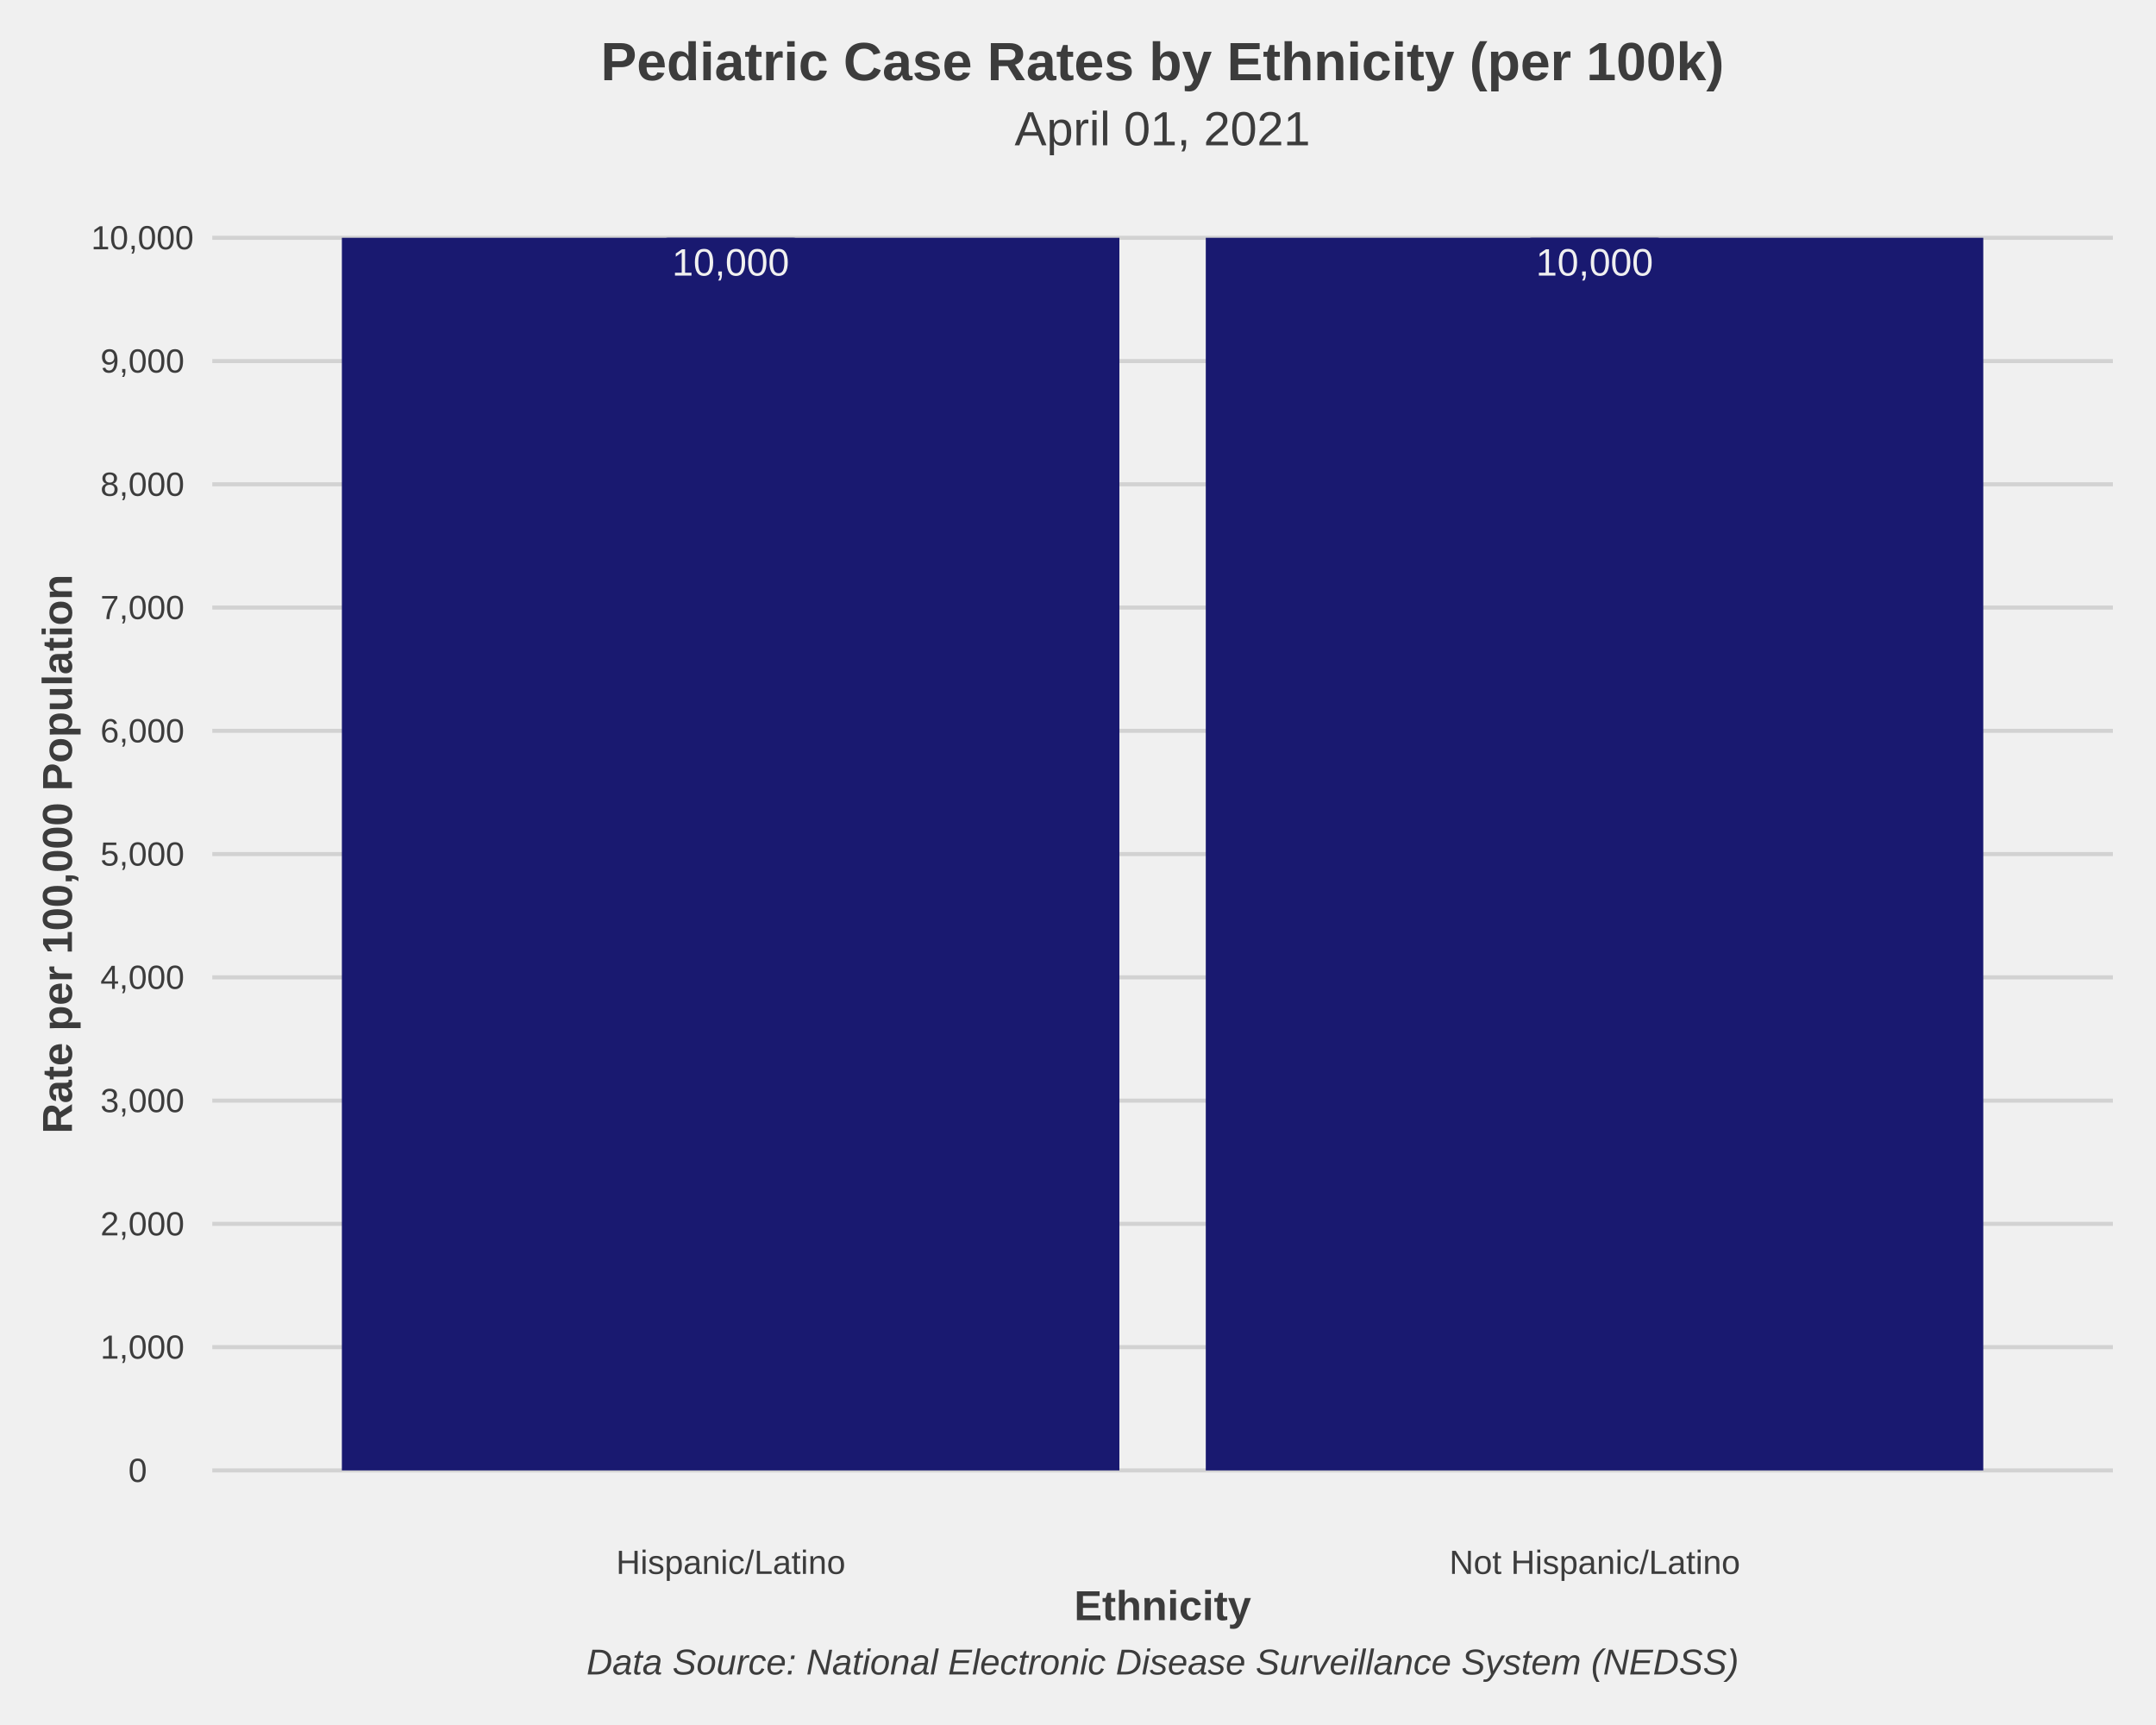
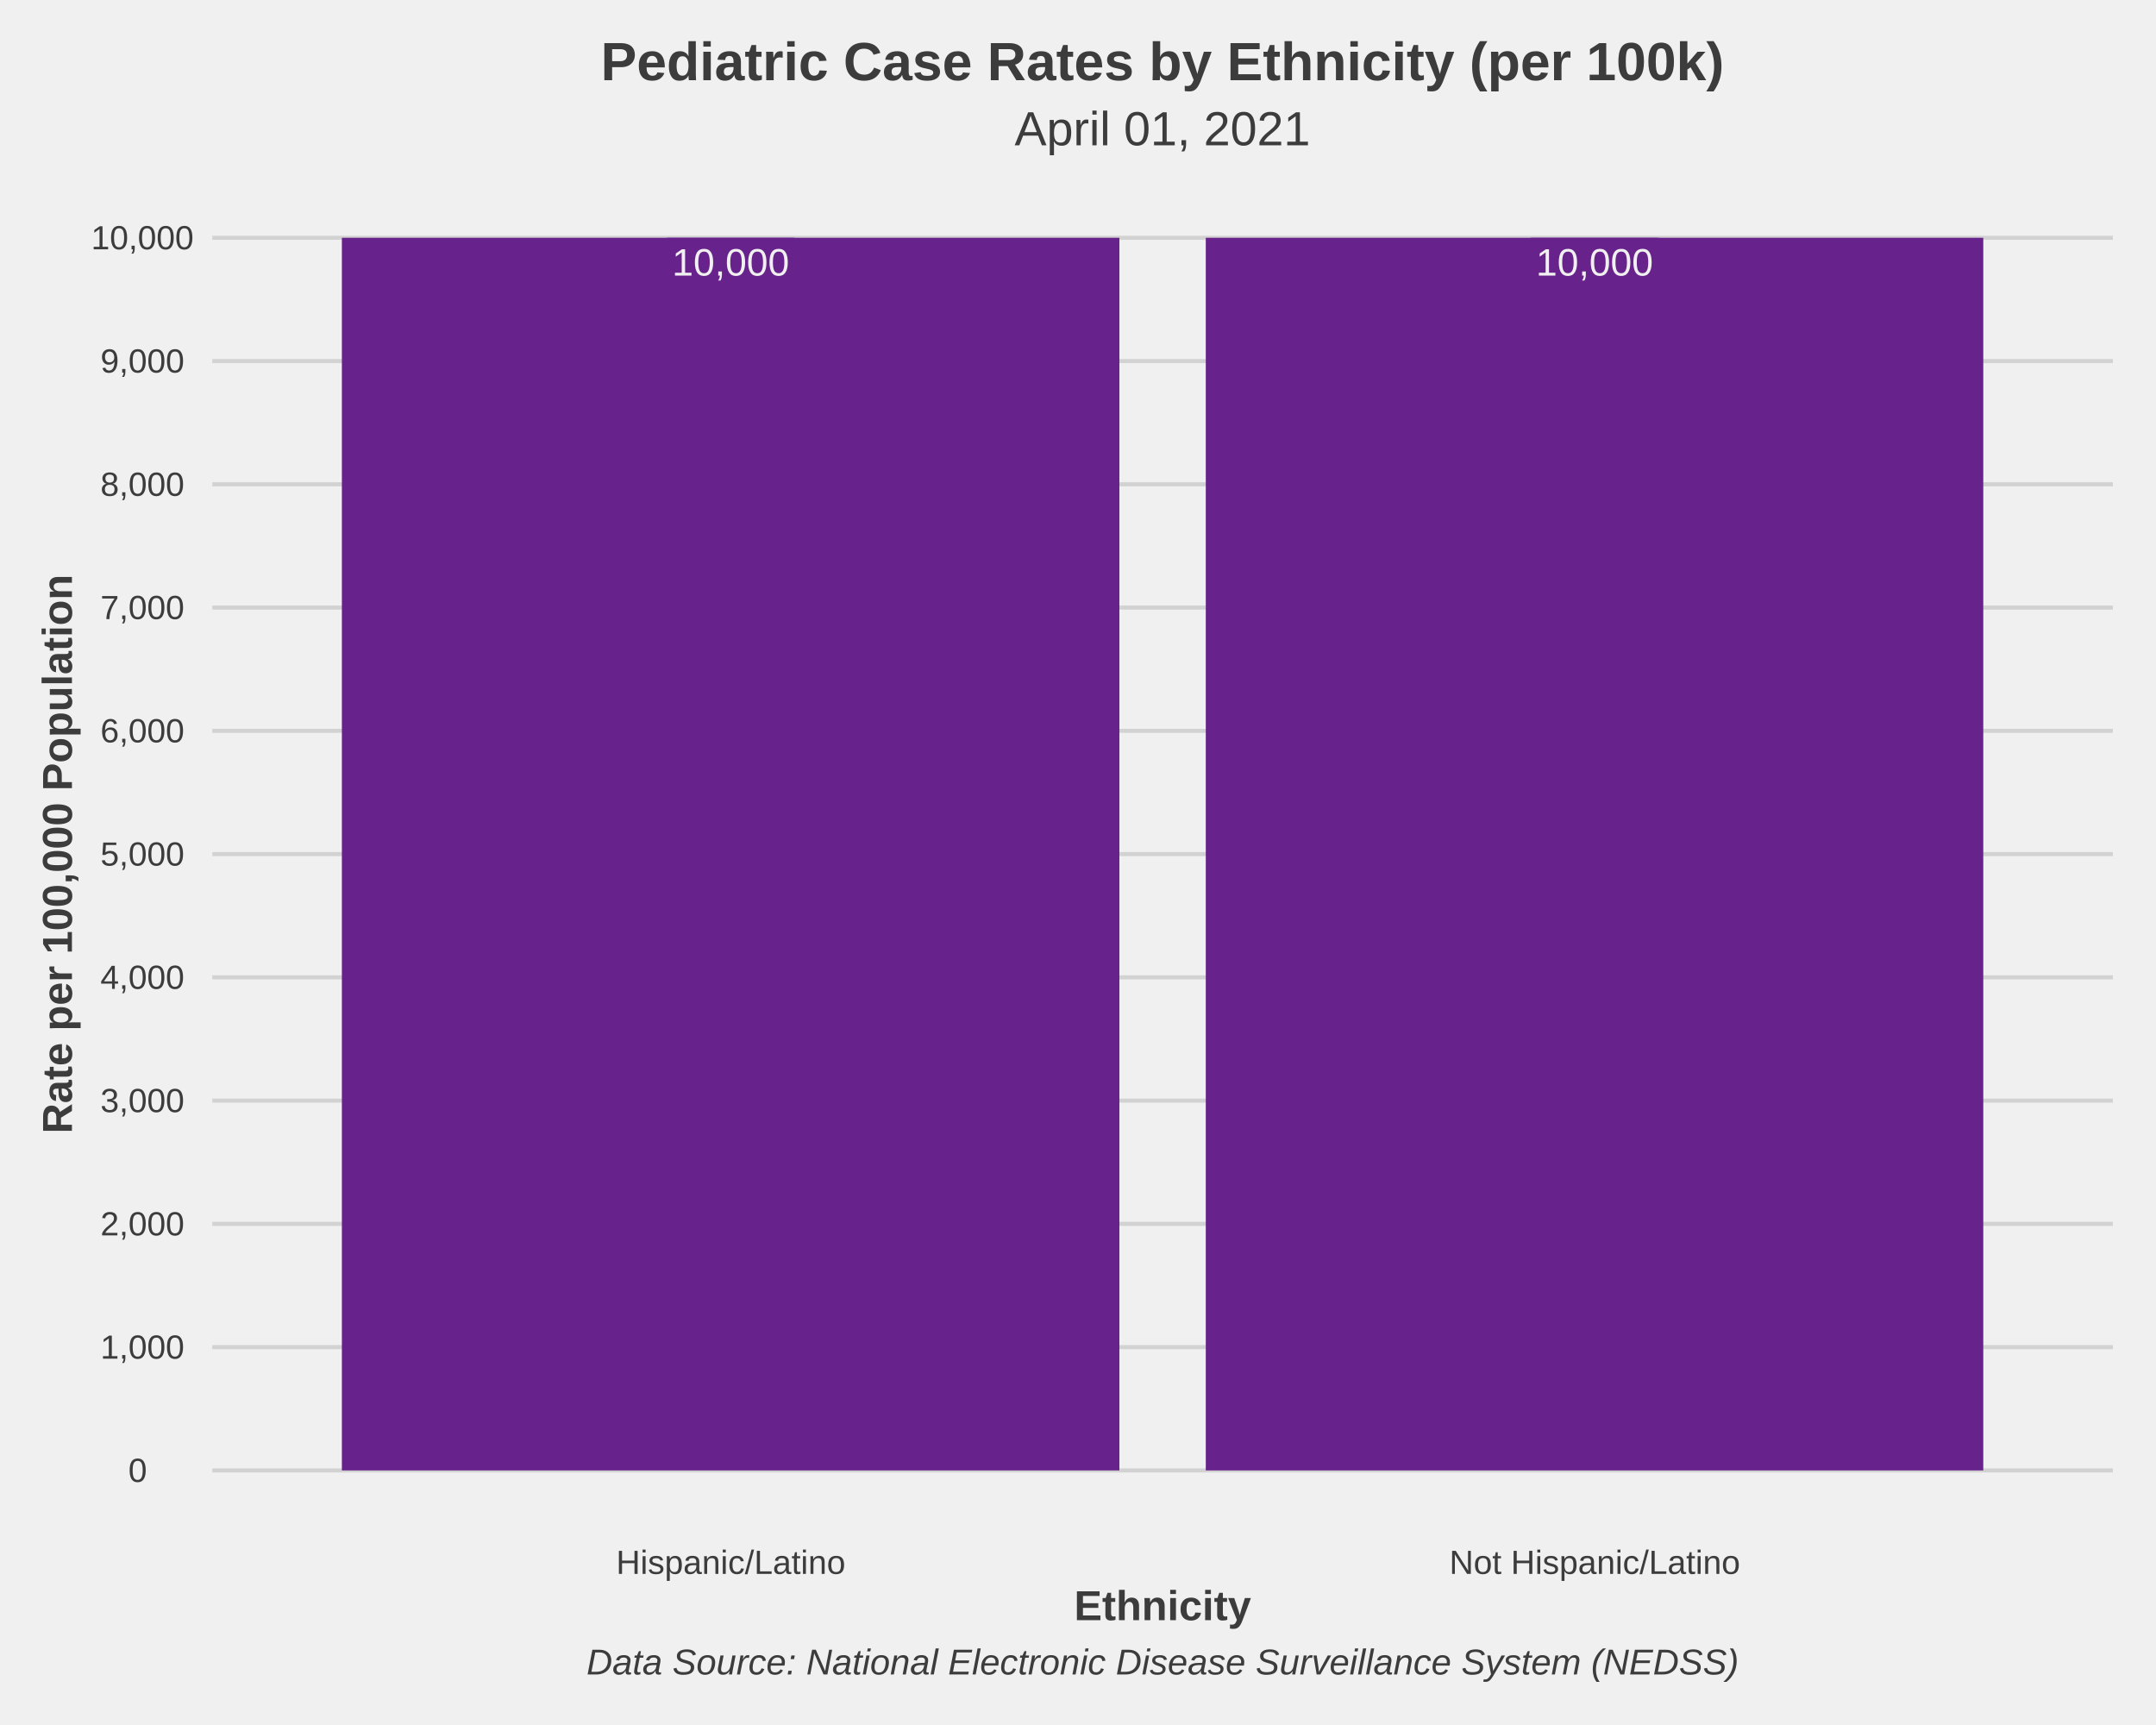
<svg xmlns="http://www.w3.org/2000/svg" viewBox="0 0 720.00 576.00">
  <defs>
    <style type="text/css">
    line, polyline, polygon, path, rect, circle {
      fill: none;
      stroke: #000000;
      stroke-linecap: round;
      stroke-linejoin: round;
      stroke-miterlimit: 10.00;
    }
  </style>
  </defs>
  <rect width="100%" height="100%" style="stroke: none; fill: #FFFFFF;" />
  <rect x="0.00" y="0.00" width="720.00" height="576.00" style="stroke-width: 1.36; stroke: none; fill: #F0F0F0;" />
  <defs>
    <clipPath id="cpNzAuOTB8NzA1LjYwfDUxMS41N3w1OC44Mg==">
      <rect x="70.90" y="58.82" width="634.70" height="452.75" />
    </clipPath>
  </defs>
  <rect x="70.90" y="58.82" width="634.70" height="452.75" style="stroke-width: 1.36; stroke: none; fill: #F0F0F0;" clip-path="url(#cpNzAuOTB8NzA1LjYwfDUxMS41N3w1OC44Mg==)" />
  <polyline points="70.90,490.99 705.60,490.99 " style="stroke-width: 1.36; stroke: #D2D2D2; stroke-linecap: butt;" clip-path="url(#cpNzAuOTB8NzA1LjYwfDUxMS41N3w1OC44Mg==)" />
  <polyline points="70.90,449.83 705.60,449.83 " style="stroke-width: 1.36; stroke: #D2D2D2; stroke-linecap: butt;" clip-path="url(#cpNzAuOTB8NzA1LjYwfDUxMS41N3w1OC44Mg==)" />
  <polyline points="70.90,408.67 705.60,408.67 " style="stroke-width: 1.36; stroke: #D2D2D2; stroke-linecap: butt;" clip-path="url(#cpNzAuOTB8NzA1LjYwfDUxMS41N3w1OC44Mg==)" />
  <polyline points="70.90,367.51 705.60,367.51 " style="stroke-width: 1.36; stroke: #D2D2D2; stroke-linecap: butt;" clip-path="url(#cpNzAuOTB8NzA1LjYwfDUxMS41N3w1OC44Mg==)" />
  <polyline points="70.90,326.35 705.60,326.35 " style="stroke-width: 1.36; stroke: #D2D2D2; stroke-linecap: butt;" clip-path="url(#cpNzAuOTB8NzA1LjYwfDUxMS41N3w1OC44Mg==)" />
  <polyline points="70.90,285.19 705.60,285.19 " style="stroke-width: 1.36; stroke: #D2D2D2; stroke-linecap: butt;" clip-path="url(#cpNzAuOTB8NzA1LjYwfDUxMS41N3w1OC44Mg==)" />
  <polyline points="70.90,244.03 705.60,244.03 " style="stroke-width: 1.36; stroke: #D2D2D2; stroke-linecap: butt;" clip-path="url(#cpNzAuOTB8NzA1LjYwfDUxMS41N3w1OC44Mg==)" />
  <polyline points="70.90,202.87 705.60,202.87 " style="stroke-width: 1.36; stroke: #D2D2D2; stroke-linecap: butt;" clip-path="url(#cpNzAuOTB8NzA1LjYwfDUxMS41N3w1OC44Mg==)" />
  <polyline points="70.90,161.71 705.60,161.71 " style="stroke-width: 1.36; stroke: #D2D2D2; stroke-linecap: butt;" clip-path="url(#cpNzAuOTB8NzA1LjYwfDUxMS41N3w1OC44Mg==)" />
  <polyline points="70.90,120.56 705.60,120.56 " style="stroke-width: 1.36; stroke: #D2D2D2; stroke-linecap: butt;" clip-path="url(#cpNzAuOTB8NzA1LjYwfDUxMS41N3w1OC44Mg==)" />
  <polyline points="70.90,79.40 705.60,79.40 " style="stroke-width: 1.36; stroke: #D2D2D2; stroke-linecap: butt;" clip-path="url(#cpNzAuOTB8NzA1LjYwfDUxMS41N3w1OC44Mg==)" />
-   <rect x="114.17" y="79.40" width="259.65" height="411.59" style="stroke-width: 1.07; stroke: none; stroke-linecap: square; stroke-linejoin: miter; fill: #191970;" clip-path="url(#cpNzAuOTB8NzA1LjYwfDUxMS41N3w1OC44Mg==)" />
-   <rect x="402.67" y="79.40" width="259.65" height="411.59" style="stroke-width: 1.07; stroke: none; stroke-linecap: square; stroke-linejoin: miter; fill: #191970;" clip-path="url(#cpNzAuOTB8NzA1LjYwfDUxMS41N3w1OC44Mg==)" />
-   <polygon points="223.00,95.39 264.99,95.39 264.91,95.39 265.25,95.38 265.59,95.31 265.92,95.18 266.22,95.01 266.49,94.79 266.72,94.53 266.91,94.24 267.04,93.92 267.13,93.58 267.15,93.23 267.15,93.23 267.15,81.56 267.15,81.56 267.13,81.21 267.04,80.87 266.91,80.55 266.72,80.26 266.49,80.00 266.22,79.78 265.92,79.60 265.59,79.48 265.25,79.41 264.99,79.40 223.00,79.40 223.26,79.41 222.92,79.40 222.57,79.44 222.24,79.54 221.92,79.69 221.64,79.88 221.39,80.12 221.18,80.40 221.02,80.71 220.91,81.04 220.85,81.38 220.84,81.56 220.84,93.23 220.85,93.06 220.85,93.41 220.91,93.75 221.02,94.08 221.18,94.39 221.39,94.67 221.64,94.91 221.92,95.10 222.24,95.25 222.57,95.35 222.92,95.39 " style="stroke-width: 0.00; stroke: none; fill: #191970;" clip-path="url(#cpNzAuOTB8NzA1LjYwfDUxMS41N3w1OC44Mg==)" />
+   <rect x="114.17" y="79.40" width="259.65" height="411.59" style="stroke-width: 1.07; stroke: none; stroke-linecap: square; stroke-linejoin: miter; fill: #68228B;" clip-path="url(#cpNzAuOTB8NzA1LjYwfDUxMS41N3w1OC44Mg==)" />
+   <rect x="402.67" y="79.40" width="259.65" height="411.59" style="stroke-width: 1.07; stroke: none; stroke-linecap: square; stroke-linejoin: miter; fill: #68228B;" clip-path="url(#cpNzAuOTB8NzA1LjYwfDUxMS41N3w1OC44Mg==)" />
+   <polygon points="223.00,95.39 264.99,95.39 264.91,95.39 265.25,95.38 265.59,95.31 265.92,95.18 266.22,95.01 266.49,94.79 266.72,94.53 266.91,94.24 267.04,93.92 267.13,93.58 267.15,93.23 267.15,93.23 267.15,81.56 267.15,81.56 267.13,81.21 267.04,80.87 266.91,80.55 266.72,80.26 266.49,80.00 266.22,79.78 265.92,79.60 265.59,79.48 265.25,79.41 264.99,79.40 223.00,79.40 223.26,79.41 222.92,79.40 222.57,79.44 222.24,79.54 221.92,79.69 221.64,79.88 221.39,80.12 221.18,80.40 221.02,80.71 220.91,81.04 220.85,81.38 220.84,81.56 220.84,93.23 220.85,93.06 220.85,93.41 220.91,93.75 221.02,94.08 221.18,94.39 221.39,94.67 221.64,94.91 221.92,95.10 222.24,95.25 222.57,95.35 222.92,95.39 " style="stroke-width: 0.00; stroke: none; fill: #68228B;" clip-path="url(#cpNzAuOTB8NzA1LjYwfDUxMS41N3w1OC44Mg==)" />
  <g clip-path="url(#cpNzAuOTB8NzA1LjYwfDUxMS41N3w1OC44Mg==)">
    <text x="224.44" y="92.03" style="font-size: 12.80px; fill: #F0F0F0; font-family: Liberation Sans;" textLength="39.11px" lengthAdjust="spacingAndGlyphs">10,000</text>
  </g>
-   <polygon points="511.50,95.39 553.49,95.39 553.41,95.39 553.75,95.38 554.10,95.31 554.42,95.18 554.72,95.01 554.99,94.79 555.22,94.53 555.41,94.24 555.54,93.92 555.63,93.58 555.65,93.23 555.65,93.23 555.65,81.56 555.65,81.56 555.63,81.21 555.54,80.87 555.41,80.55 555.22,80.26 554.99,80.00 554.72,79.78 554.42,79.60 554.10,79.48 553.75,79.41 553.49,79.40 511.50,79.40 511.77,79.41 511.42,79.40 511.07,79.44 510.74,79.54 510.42,79.69 510.14,79.88 509.89,80.12 509.68,80.40 509.52,80.71 509.41,81.04 509.35,81.38 509.34,81.56 509.34,93.23 509.35,93.06 509.35,93.41 509.41,93.75 509.52,94.08 509.68,94.39 509.89,94.67 510.14,94.91 510.42,95.10 510.74,95.25 511.07,95.35 511.42,95.39 " style="stroke-width: 0.00; stroke: none; fill: #191970;" clip-path="url(#cpNzAuOTB8NzA1LjYwfDUxMS41N3w1OC44Mg==)" />
+   <polygon points="511.50,95.39 553.49,95.39 553.41,95.39 553.75,95.38 554.10,95.31 554.42,95.18 554.72,95.01 554.99,94.79 555.22,94.53 555.41,94.24 555.54,93.92 555.63,93.58 555.65,93.23 555.65,93.23 555.65,81.56 555.65,81.56 555.63,81.21 555.54,80.87 555.41,80.55 555.22,80.26 554.99,80.00 554.72,79.78 554.42,79.60 554.10,79.48 553.75,79.41 553.49,79.40 511.50,79.40 511.77,79.41 511.42,79.40 511.07,79.44 510.74,79.54 510.42,79.69 510.14,79.88 509.89,80.12 509.68,80.40 509.52,80.71 509.41,81.04 509.35,81.38 509.34,81.56 509.34,93.23 509.35,93.06 509.35,93.41 509.41,93.75 509.52,94.08 509.68,94.39 509.89,94.67 510.14,94.91 510.42,95.10 510.74,95.25 511.07,95.35 511.42,95.39 " style="stroke-width: 0.00; stroke: none; fill: #68228B;" clip-path="url(#cpNzAuOTB8NzA1LjYwfDUxMS41N3w1OC44Mg==)" />
  <g clip-path="url(#cpNzAuOTB8NzA1LjYwfDUxMS41N3w1OC44Mg==)">
    <text x="512.94" y="92.03" style="font-size: 12.80px; fill: #F0F0F0; font-family: Liberation Sans;" textLength="39.11px" lengthAdjust="spacingAndGlyphs">10,000</text>
  </g>
  <rect x="70.90" y="58.82" width="634.70" height="452.75" style="stroke-width: 1.36; stroke: none;" clip-path="url(#cpNzAuOTB8NzA1LjYwfDUxMS41N3w1OC44Mg==)" />
  <defs>
    <clipPath id="cpMC4wMHw3MjAuMDB8NTc2LjAwfDAuMDA=">
      <rect x="0.00" y="0.00" width="720.00" height="576.00" />
    </clipPath>
  </defs>
  <g clip-path="url(#cpMC4wMHw3MjAuMDB8NTc2LjAwfDAuMDA=)">
    <text x="42.86" y="494.84" style="font-size: 11.20px; fill: #3C3C3C; font-family: Liberation Sans;" textLength="21.77px" lengthAdjust="spacingAndGlyphs">     0</text>
  </g>
  <g clip-path="url(#cpMC4wMHw3MjAuMDB8NTc2LjAwfDAuMDA=)">
    <text x="33.53" y="453.68" style="font-size: 11.20px; fill: #3C3C3C; font-family: Liberation Sans;" textLength="31.09px" lengthAdjust="spacingAndGlyphs"> 1,000</text>
  </g>
  <g clip-path="url(#cpMC4wMHw3MjAuMDB8NTc2LjAwfDAuMDA=)">
    <text x="33.53" y="412.52" style="font-size: 11.20px; fill: #3C3C3C; font-family: Liberation Sans;" textLength="31.09px" lengthAdjust="spacingAndGlyphs"> 2,000</text>
  </g>
  <g clip-path="url(#cpMC4wMHw3MjAuMDB8NTc2LjAwfDAuMDA=)">
    <text x="33.53" y="371.36" style="font-size: 11.20px; fill: #3C3C3C; font-family: Liberation Sans;" textLength="31.09px" lengthAdjust="spacingAndGlyphs"> 3,000</text>
  </g>
  <g clip-path="url(#cpMC4wMHw3MjAuMDB8NTc2LjAwfDAuMDA=)">
    <text x="33.53" y="330.20" style="font-size: 11.20px; fill: #3C3C3C; font-family: Liberation Sans;" textLength="31.09px" lengthAdjust="spacingAndGlyphs"> 4,000</text>
  </g>
  <g clip-path="url(#cpMC4wMHw3MjAuMDB8NTc2LjAwfDAuMDA=)">
    <text x="33.53" y="289.04" style="font-size: 11.20px; fill: #3C3C3C; font-family: Liberation Sans;" textLength="31.09px" lengthAdjust="spacingAndGlyphs"> 5,000</text>
  </g>
  <g clip-path="url(#cpMC4wMHw3MjAuMDB8NTc2LjAwfDAuMDA=)">
    <text x="33.53" y="247.88" style="font-size: 11.20px; fill: #3C3C3C; font-family: Liberation Sans;" textLength="31.09px" lengthAdjust="spacingAndGlyphs"> 6,000</text>
  </g>
  <g clip-path="url(#cpMC4wMHw3MjAuMDB8NTc2LjAwfDAuMDA=)">
    <text x="33.53" y="206.72" style="font-size: 11.20px; fill: #3C3C3C; font-family: Liberation Sans;" textLength="31.09px" lengthAdjust="spacingAndGlyphs"> 7,000</text>
  </g>
  <g clip-path="url(#cpMC4wMHw3MjAuMDB8NTc2LjAwfDAuMDA=)">
    <text x="33.53" y="165.57" style="font-size: 11.20px; fill: #3C3C3C; font-family: Liberation Sans;" textLength="31.09px" lengthAdjust="spacingAndGlyphs"> 8,000</text>
  </g>
  <g clip-path="url(#cpMC4wMHw3MjAuMDB8NTc2LjAwfDAuMDA=)">
    <text x="33.53" y="124.41" style="font-size: 11.20px; fill: #3C3C3C; font-family: Liberation Sans;" textLength="31.09px" lengthAdjust="spacingAndGlyphs"> 9,000</text>
  </g>
  <g clip-path="url(#cpMC4wMHw3MjAuMDB8NTc2LjAwfDAuMDA=)">
    <text x="30.42" y="83.25" style="font-size: 11.20px; fill: #3C3C3C; font-family: Liberation Sans;" textLength="34.20px" lengthAdjust="spacingAndGlyphs">10,000</text>
  </g>
  <g clip-path="url(#cpMC4wMHw3MjAuMDB8NTc2LjAwfDAuMDA=)">
    <text x="205.76" y="525.55" style="font-size: 11.20px; fill: #3C3C3C; font-family: Liberation Sans;" textLength="76.47px" lengthAdjust="spacingAndGlyphs">Hispanic/Latino</text>
  </g>
  <g clip-path="url(#cpMC4wMHw3MjAuMDB8NTc2LjAwfDAuMDA=)">
    <text x="484.01" y="525.55" style="font-size: 11.20px; fill: #3C3C3C; font-family: Liberation Sans;" textLength="96.98px" lengthAdjust="spacingAndGlyphs">Not Hispanic/Latino</text>
  </g>
  <g clip-path="url(#cpMC4wMHw3MjAuMDB8NTc2LjAwfDAuMDA=)">
    <text x="358.70" y="540.99" style="font-size: 14.00px; font-weight: bold; fill: #3C3C3C; font-family: Liberation Sans;" textLength="59.09px" lengthAdjust="spacingAndGlyphs">Ethnicity</text>
  </g>
  <g clip-path="url(#cpMC4wMHw3MjAuMDB8NTc2LjAwfDAuMDA=)">
    <text transform="translate(24.02,378.52) rotate(-90)" style="font-size: 14.00px; font-weight: bold; fill: #3C3C3C; font-family: Liberation Sans;" textLength="186.66px" lengthAdjust="spacingAndGlyphs">Rate per 100,000 Population</text>
  </g>
  <g clip-path="url(#cpMC4wMHw3MjAuMDB8NTc2LjAwfDAuMDA=)">
    <text x="338.83" y="48.51" style="font-size: 16.00px; fill: #3C3C3C; font-family: Liberation Sans;" textLength="98.83px" lengthAdjust="spacingAndGlyphs">April 01, 2021</text>
  </g>
  <g clip-path="url(#cpMC4wMHw3MjAuMDB8NTc2LjAwfDAuMDA=)">
    <text x="200.62" y="26.79" style="font-size: 18.00px; font-weight: bold; fill: #3C3C3C; font-family: Liberation Sans;" textLength="375.27px" lengthAdjust="spacingAndGlyphs">Pediatric Case Rates by Ethnicity (per 100k)</text>
  </g>
  <g clip-path="url(#cpMC4wMHw3MjAuMDB8NTc2LjAwfDAuMDA=)">
    <text x="195.86" y="559.12" style="font-size: 12.00px; font-style: italic; fill: #3C3C3C; font-family: Liberation Sans;" textLength="384.78px" lengthAdjust="spacingAndGlyphs">Data Source: National Electronic Disease Surveillance System (NEDSS)</text>
  </g>
</svg>
